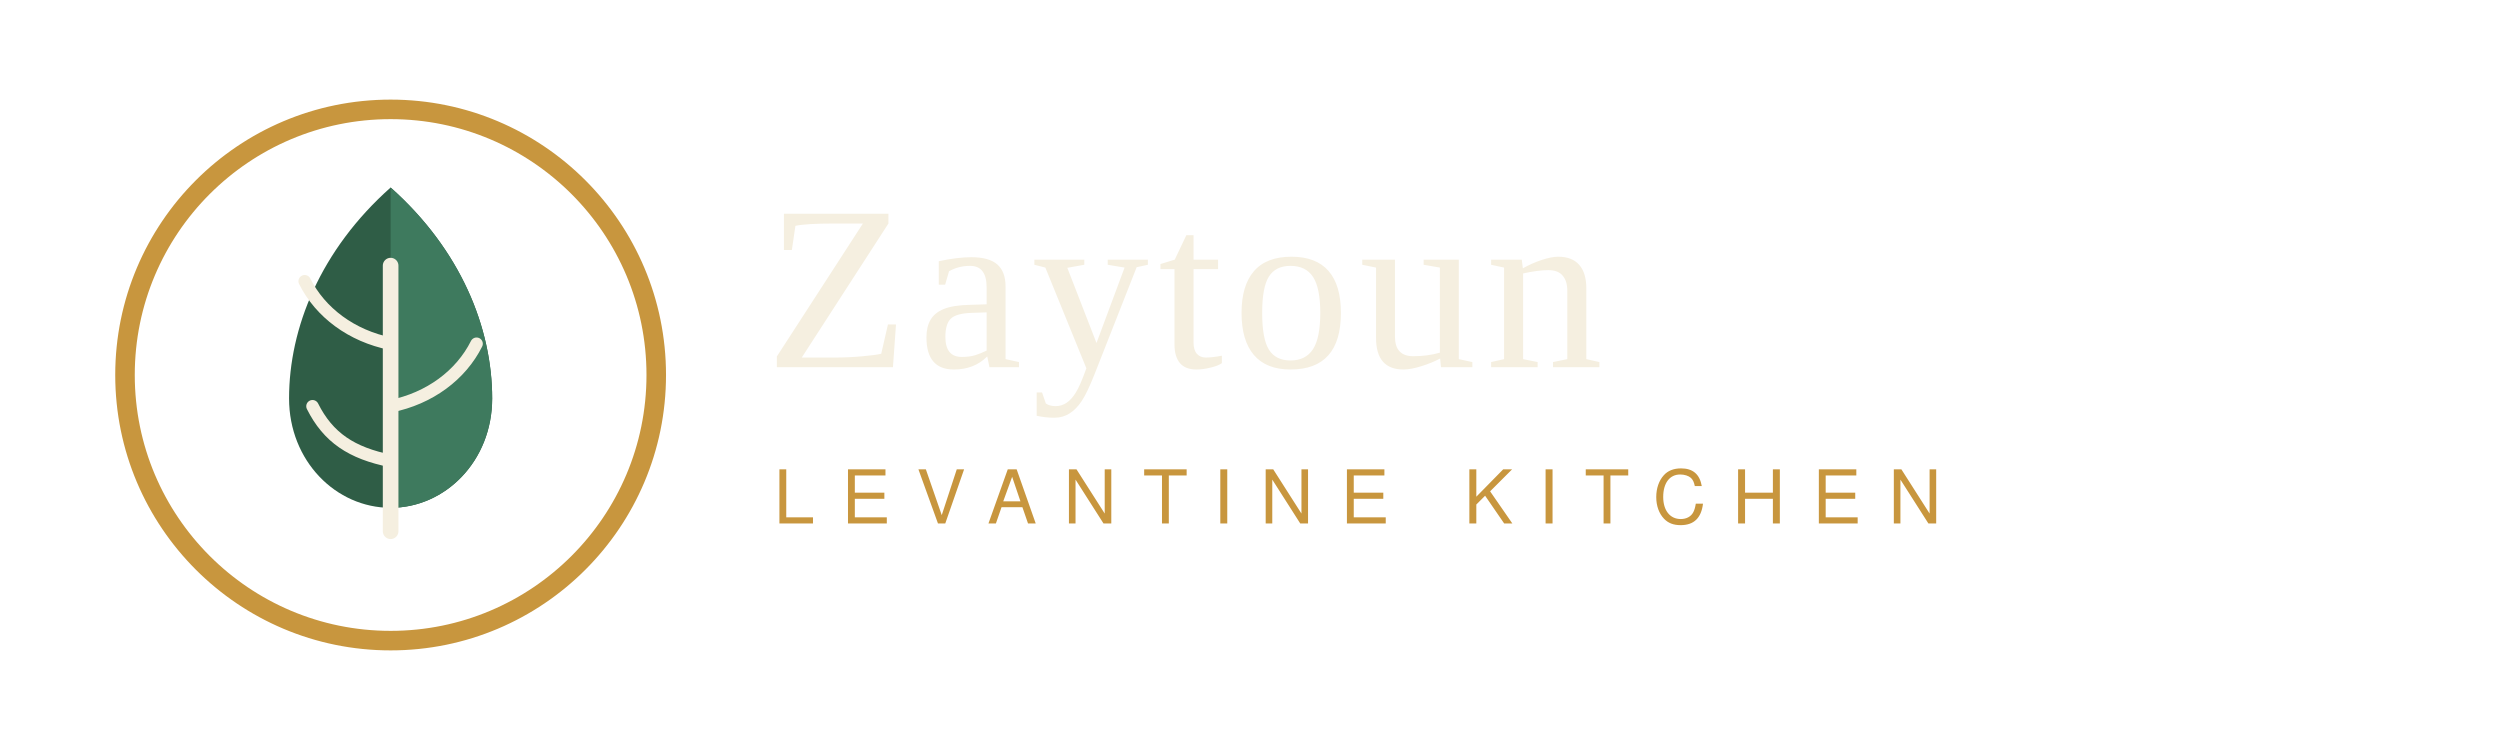
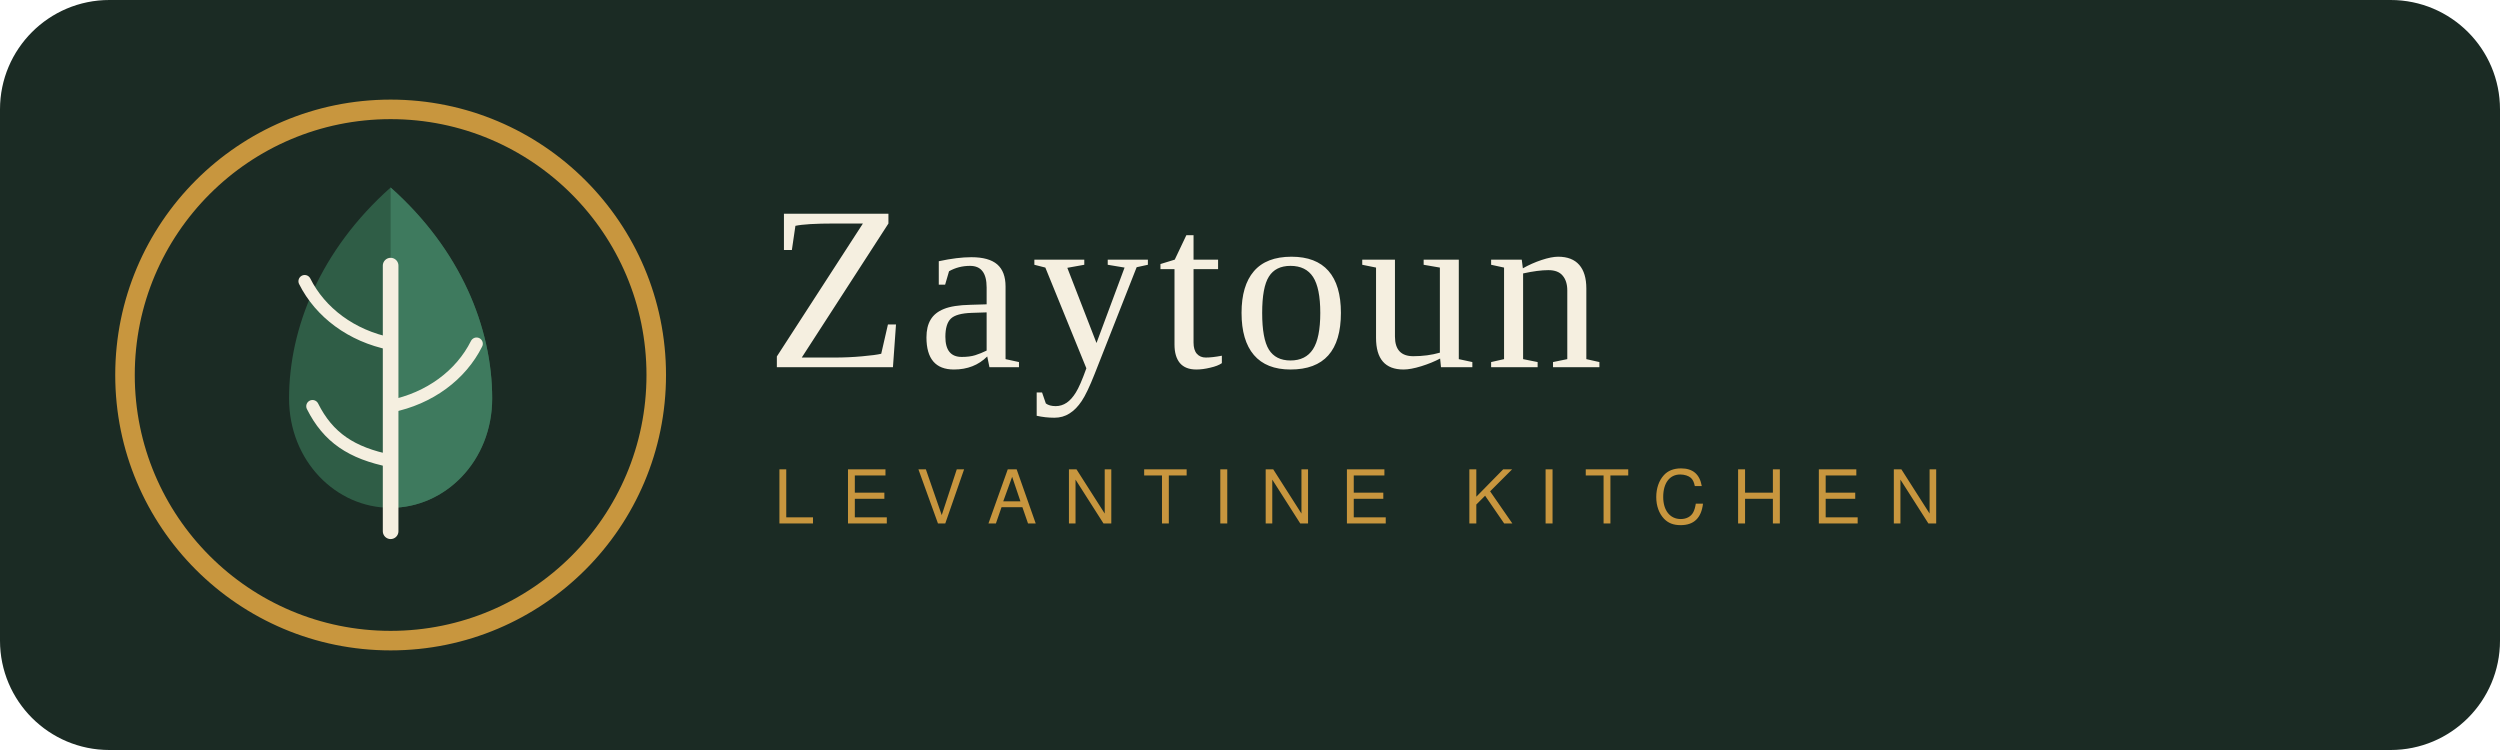
<svg xmlns="http://www.w3.org/2000/svg" viewBox="0 0 320 96" role="img" aria-label="Zaytoun">
+   <rect width="320" height="96" rx="14" fill="#1B2B24" />
  <g transform="translate(14 12)">
    <circle cx="36" cy="36" r="34" fill="none" stroke="#C8963E" stroke-width="2.5" />
    <path d="M36 12c-9 8-13 18-13 27 0 8 6 14 13 14s13-6 13-14c0-9-4-19-13-27Z" fill="#2F5D46" />
    <path d="M36 12c9 8 13 18 13 27 0 8-6 14-13 14V12Z" fill="#3E7A5E" />
    <path d="M36 22v34" stroke="#F5EFE0" stroke-width="2" stroke-linecap="round" />
    <path d="M36 32c-5-1-9-4-11-8M36 40c5-1 9-4 11-8M36 47c-5-1-8-3-10-7" stroke="#F5EFE0" stroke-width="1.6" fill="none" stroke-linecap="round" />
  </g>
  <text x="98" y="47" fill="#F5EFE0" font-family="Georgia, 'Times New Roman', serif" font-size="30" letter-spacing="1.2">Zaytoun</text>
  <text x="99" y="67" fill="#C8963E" font-family="Helvetica, Arial, sans-serif" font-size="9.5" letter-spacing="3.4">LEVANTINE KITCHEN</text>
</svg>
